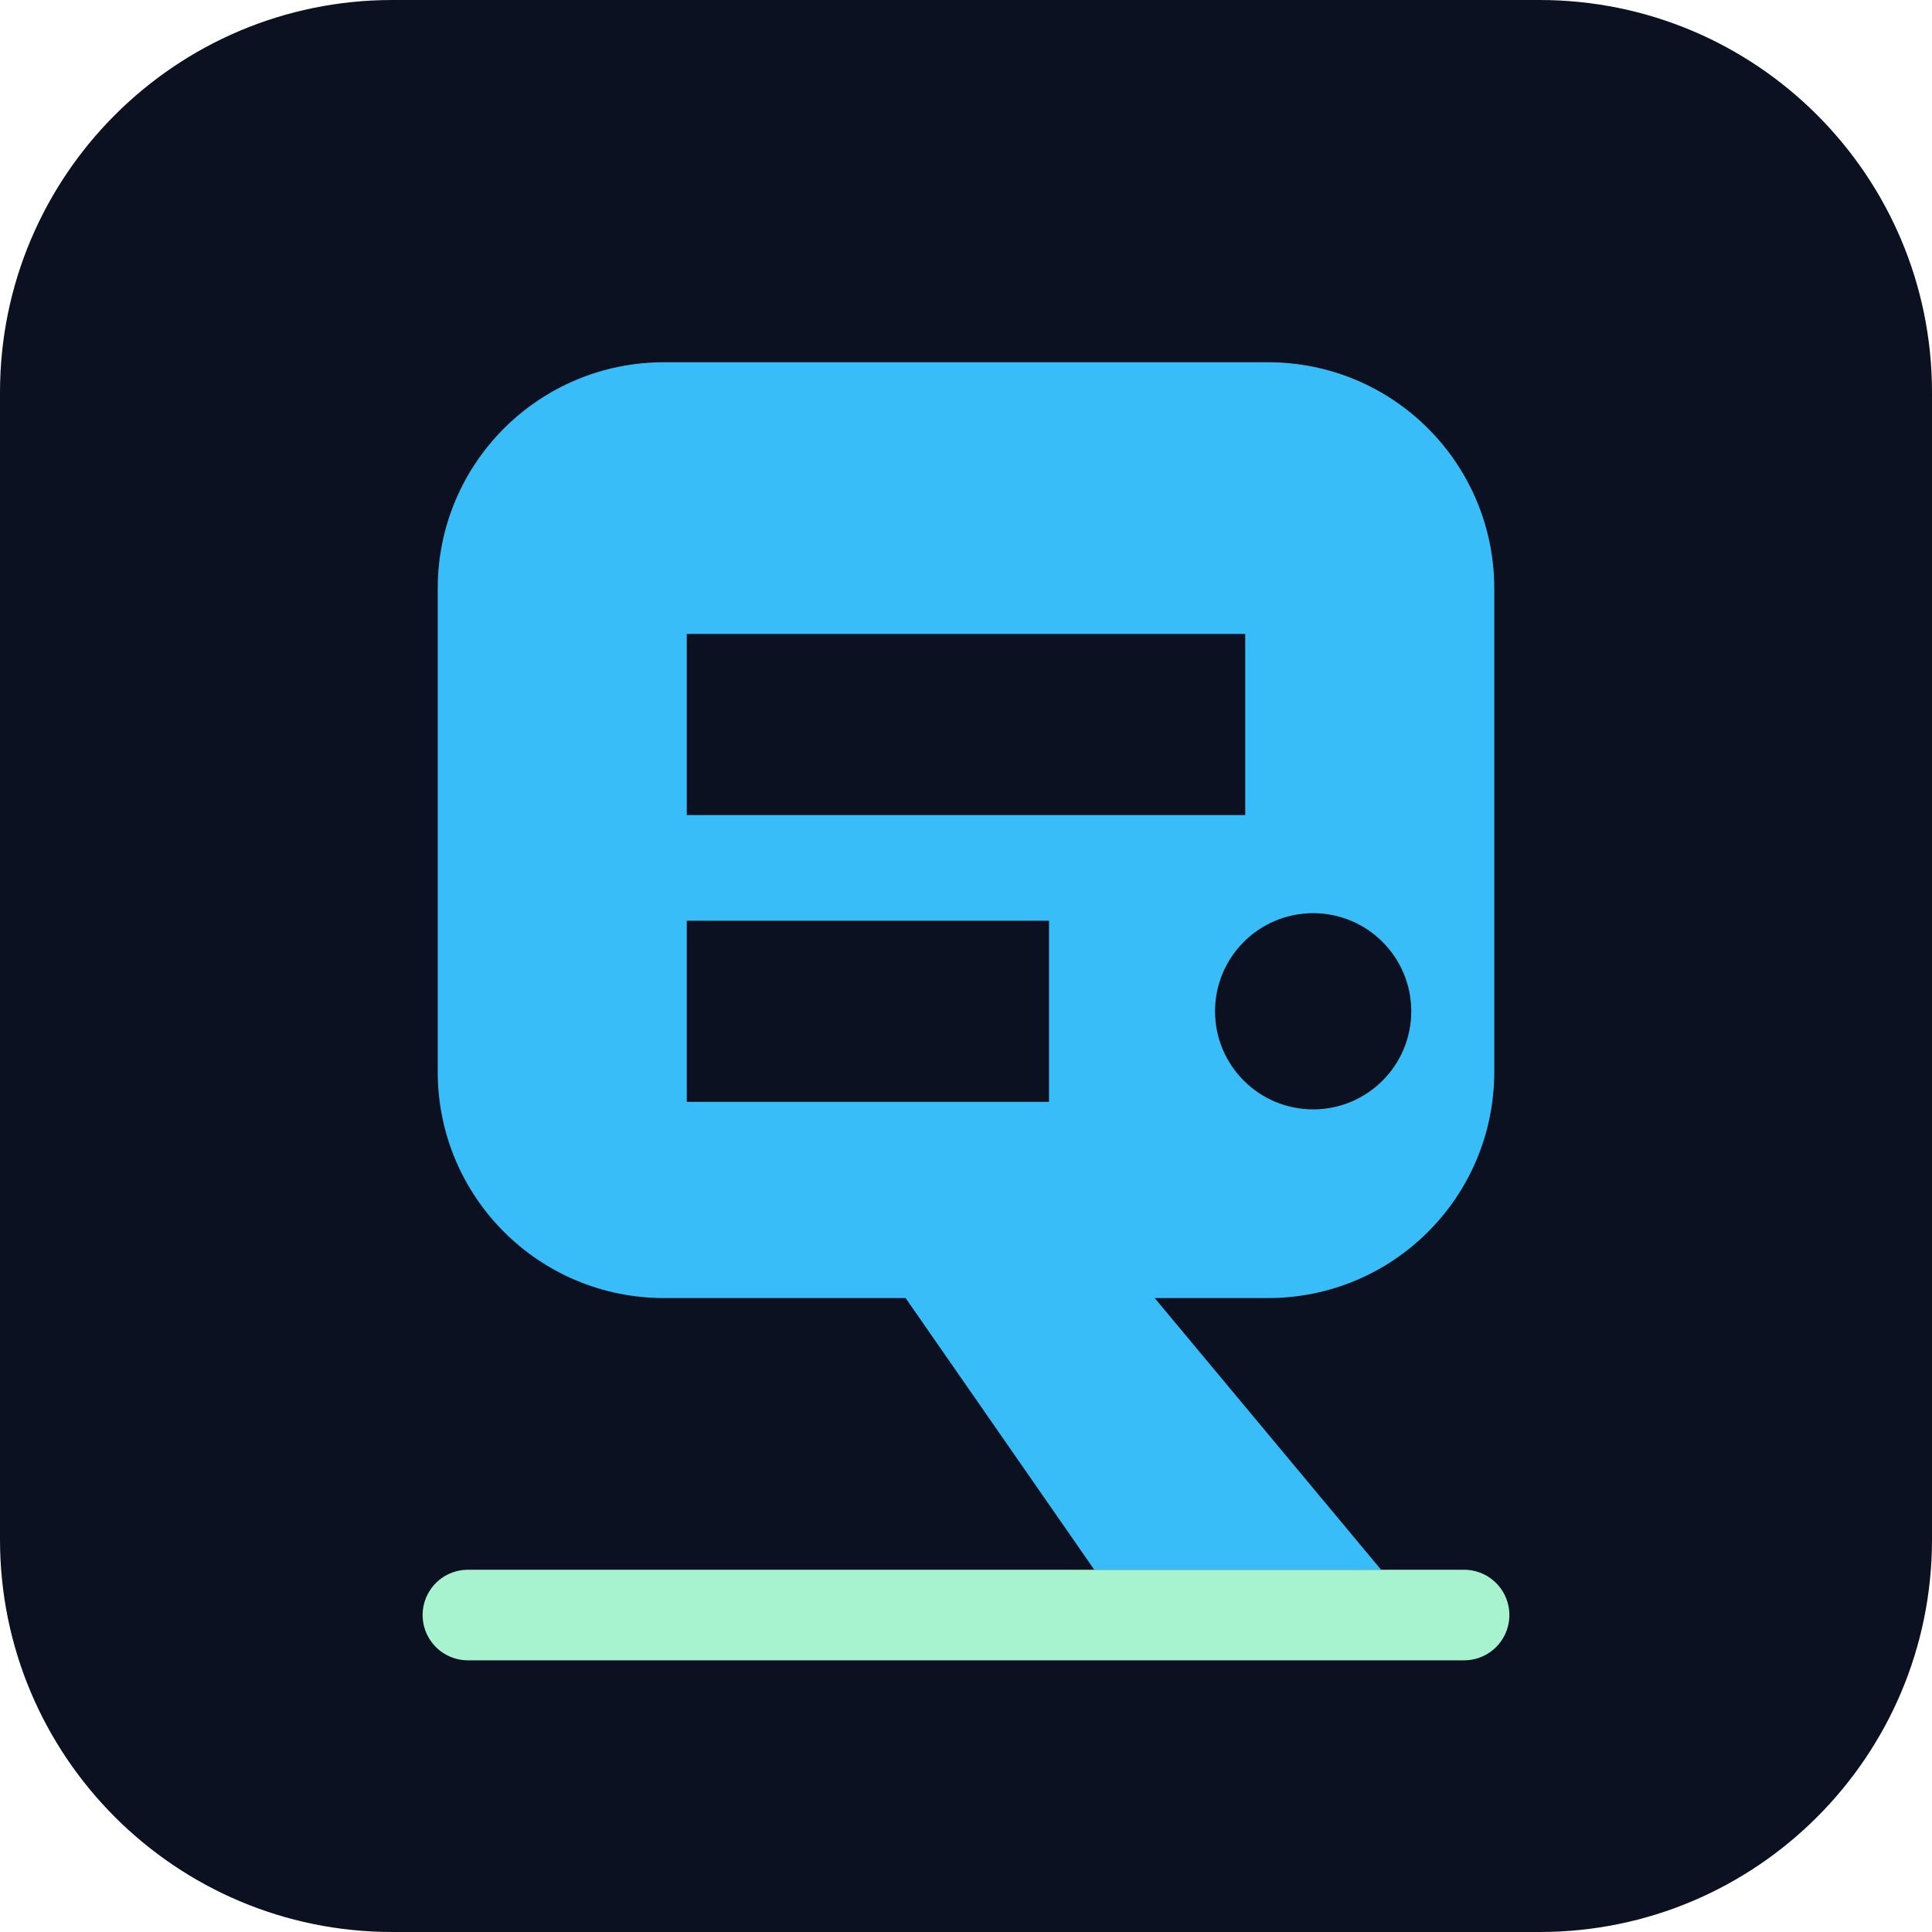
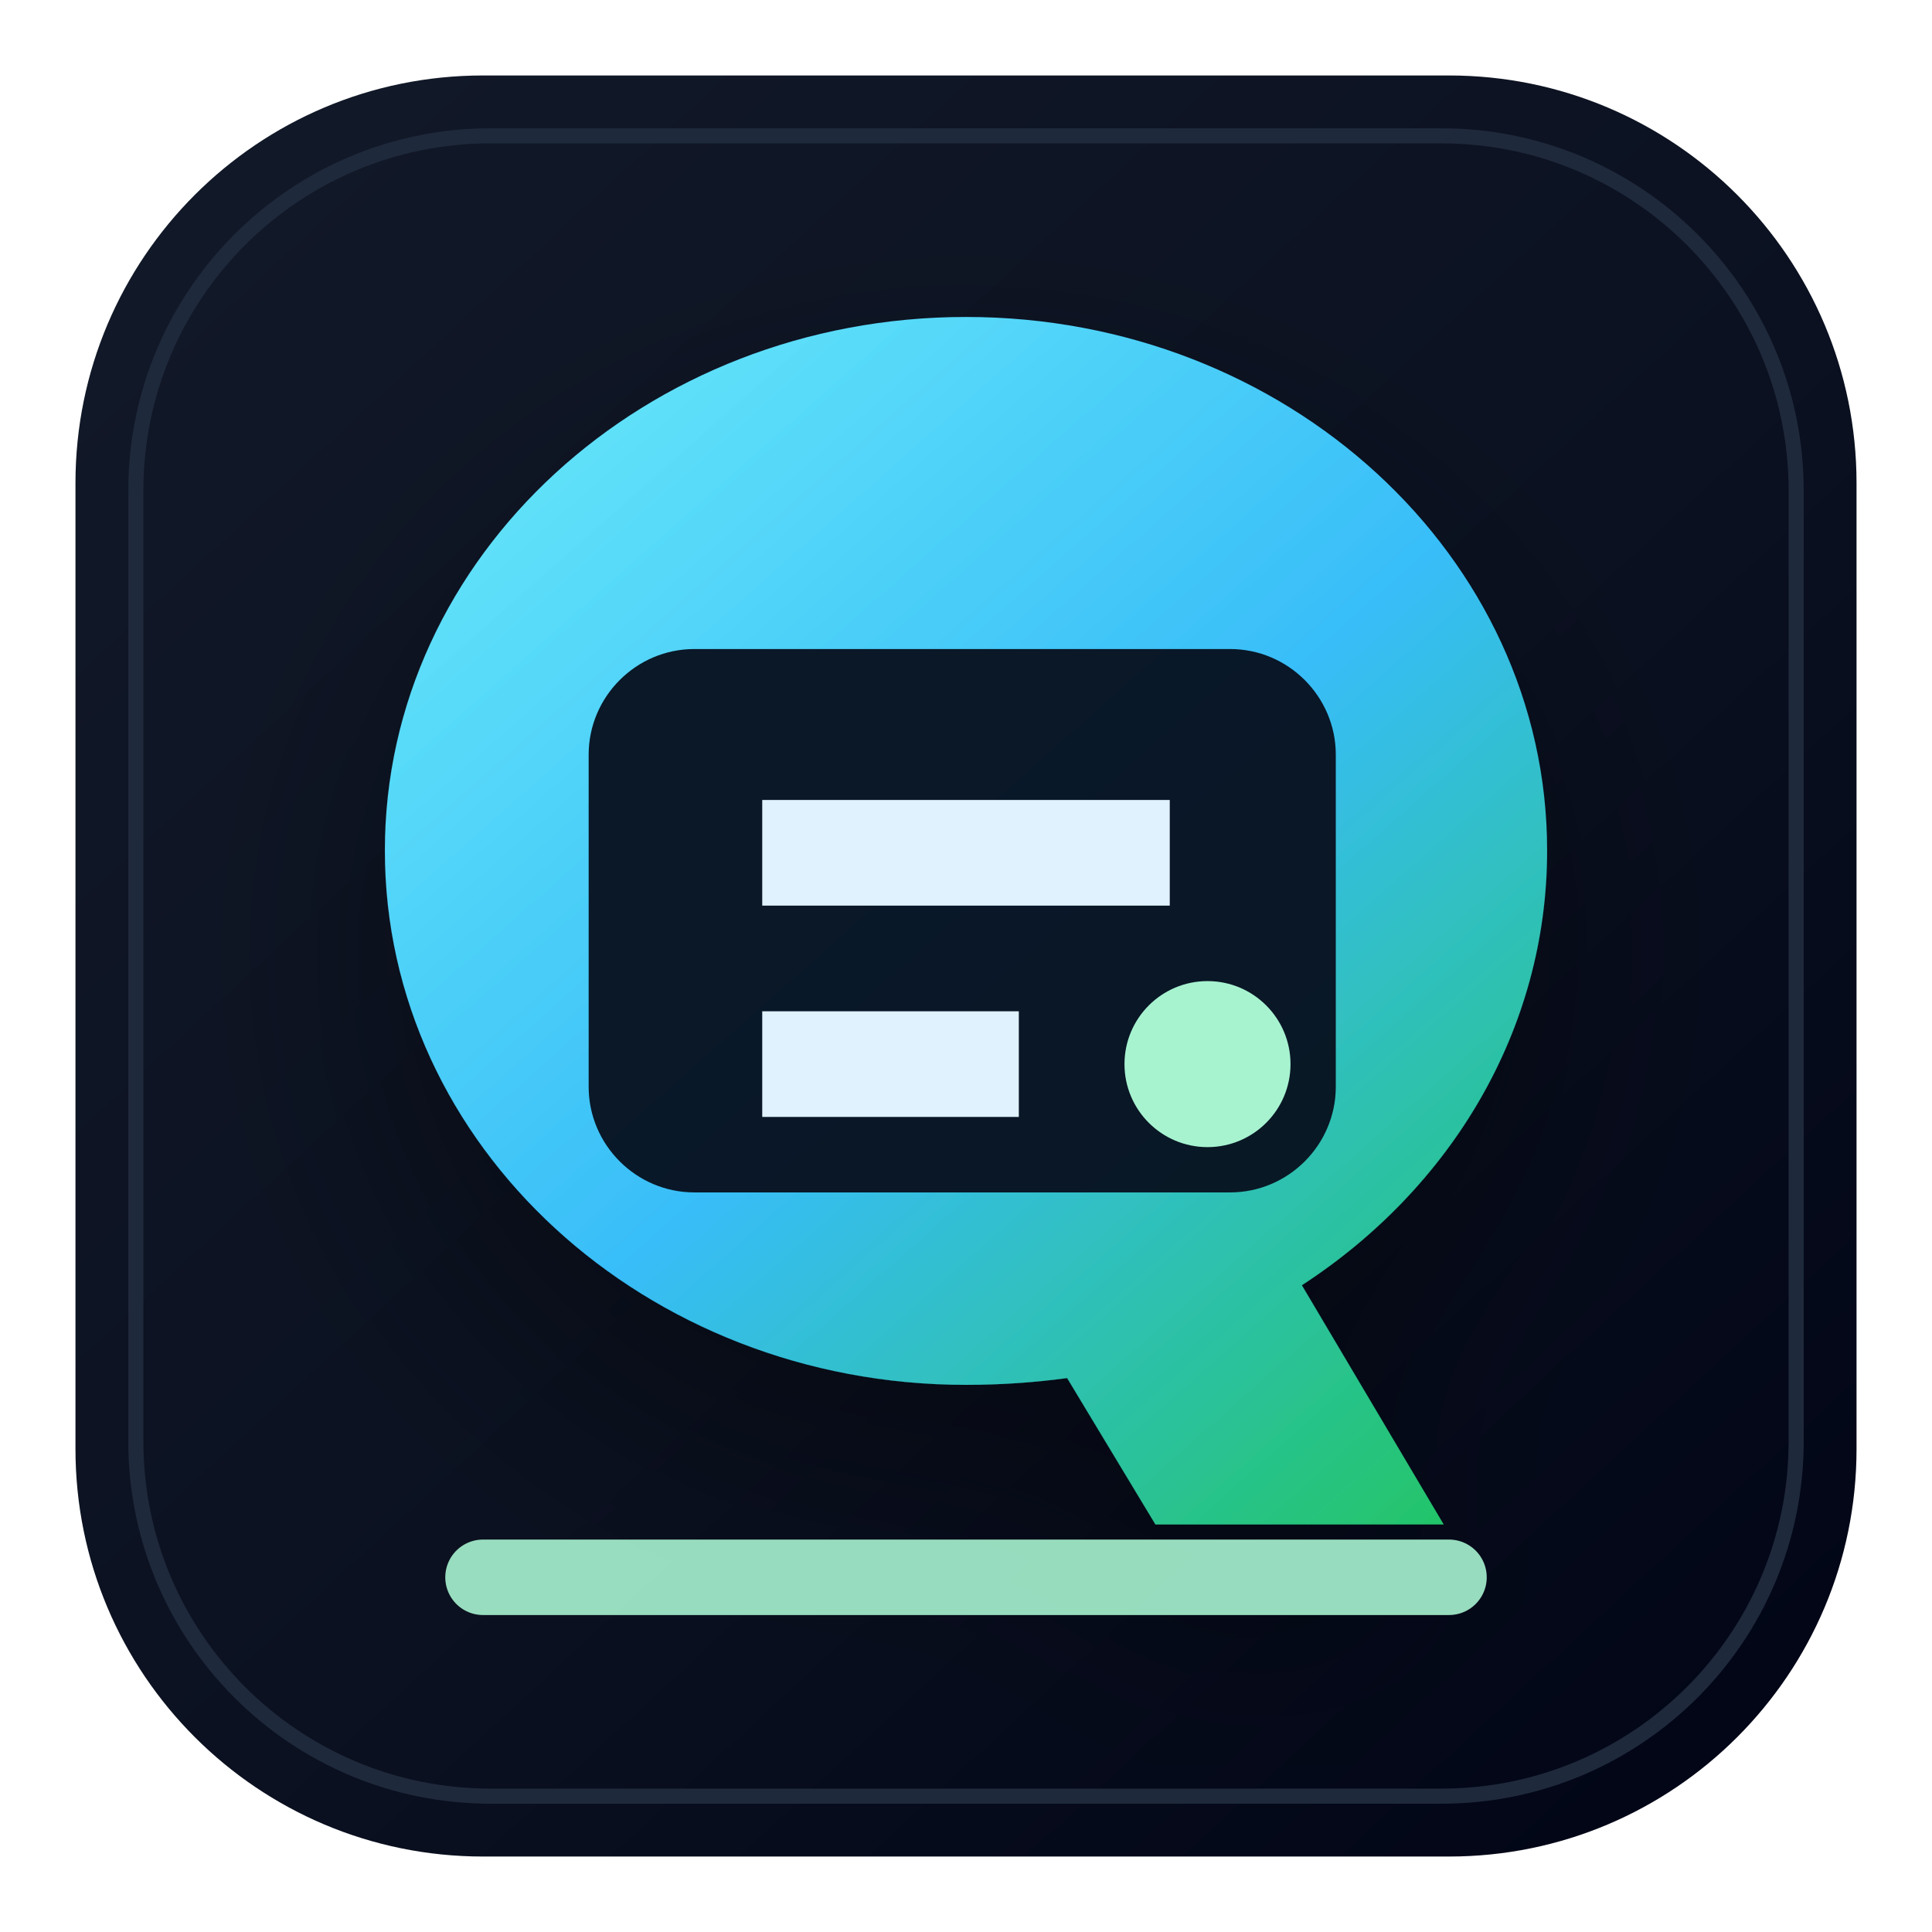
<svg xmlns="http://www.w3.org/2000/svg" width="256" height="256" viewBox="0 0 256 256">
-   <rect width="256" height="256" rx="52" fill="#0B1120" />
-   <path d="M58 78c0-16.6 13.4-30 30-30h80c16.6 0 30 13.4 30 30v64c0 16.6-13.4 30-30 30h-15l30 36h-38l-25-36H88c-16.6 0-30-13.4-30-30V78z" fill="#38BDF8" />
-   <path d="M91 84h74v24H91V84zm0 38h48v24H91v-24z" fill="#0B1120" />
-   <circle cx="174" cy="134" r="13" fill="#0B1120" />
-   <path d="M62 214h132" stroke="#A7F3D0" stroke-width="12" stroke-linecap="round" />
+   <defs>
+     <linearGradient id="bg" x1="32" y1="24" x2="224" y2="232" gradientUnits="userSpaceOnUse">
+       <stop offset="0" stop-color="#111827" />
+       <stop offset="0.55" stop-color="#0B1120" />
+       <stop offset="1" stop-color="#020617" />
+     </linearGradient>
+     <linearGradient id="mark" x1="62" y1="48" x2="200" y2="204" gradientUnits="userSpaceOnUse">
+       <stop offset="0" stop-color="#67E8F9" />
+       <stop offset="0.5" stop-color="#38BDF8" />
+       <stop offset="1" stop-color="#22C55E" />
+     </linearGradient>
+     <filter id="shadow" x="-20%" y="-20%" width="140%" height="140%">
+       <feDropShadow dx="0" dy="14" stdDeviation="14" flood-color="#000000" flood-opacity="0.34" />
+     </filter>
+   </defs>
+   <rect x="10" y="10" width="236" height="236" rx="54" fill="url(#bg)" />
+   <rect x="18" y="18" width="220" height="220" rx="47" fill="none" stroke="#1E293B" stroke-width="2" />
+   <path d="M128 42c42.5 0 77 31.7 77 70.7 0 23.8-12.8 44.8-32.5 57.6l18.8 31.7h-38.2l-11.7-19.4c-4.4.6-8.9.9-13.4.9-42.5 0-77-31.7-77-70.8C51 73.7 85.5 42 128 42Z" fill="url(#mark)" filter="url(#shadow)" />
+   <path d="M92 86h71c7.7 0 14 6.3 14 14v44c0 7.7-6.3 14-14 14H92c-7.7 0-14-6.3-14-14v-44c0-7.7 6.3-14 14-14Z" fill="#07111F" opacity="0.96" />
+   <path d="M101 106h54v14h-54v-14Zm0 28h34v14h-34v-14Z" fill="#E0F2FE" />
+   <circle cx="160" cy="141" r="11" fill="#A7F3D0" />
+   <path d="M64 209h128" stroke="#A7F3D0" stroke-width="10" stroke-linecap="round" opacity="0.9" />
</svg>
